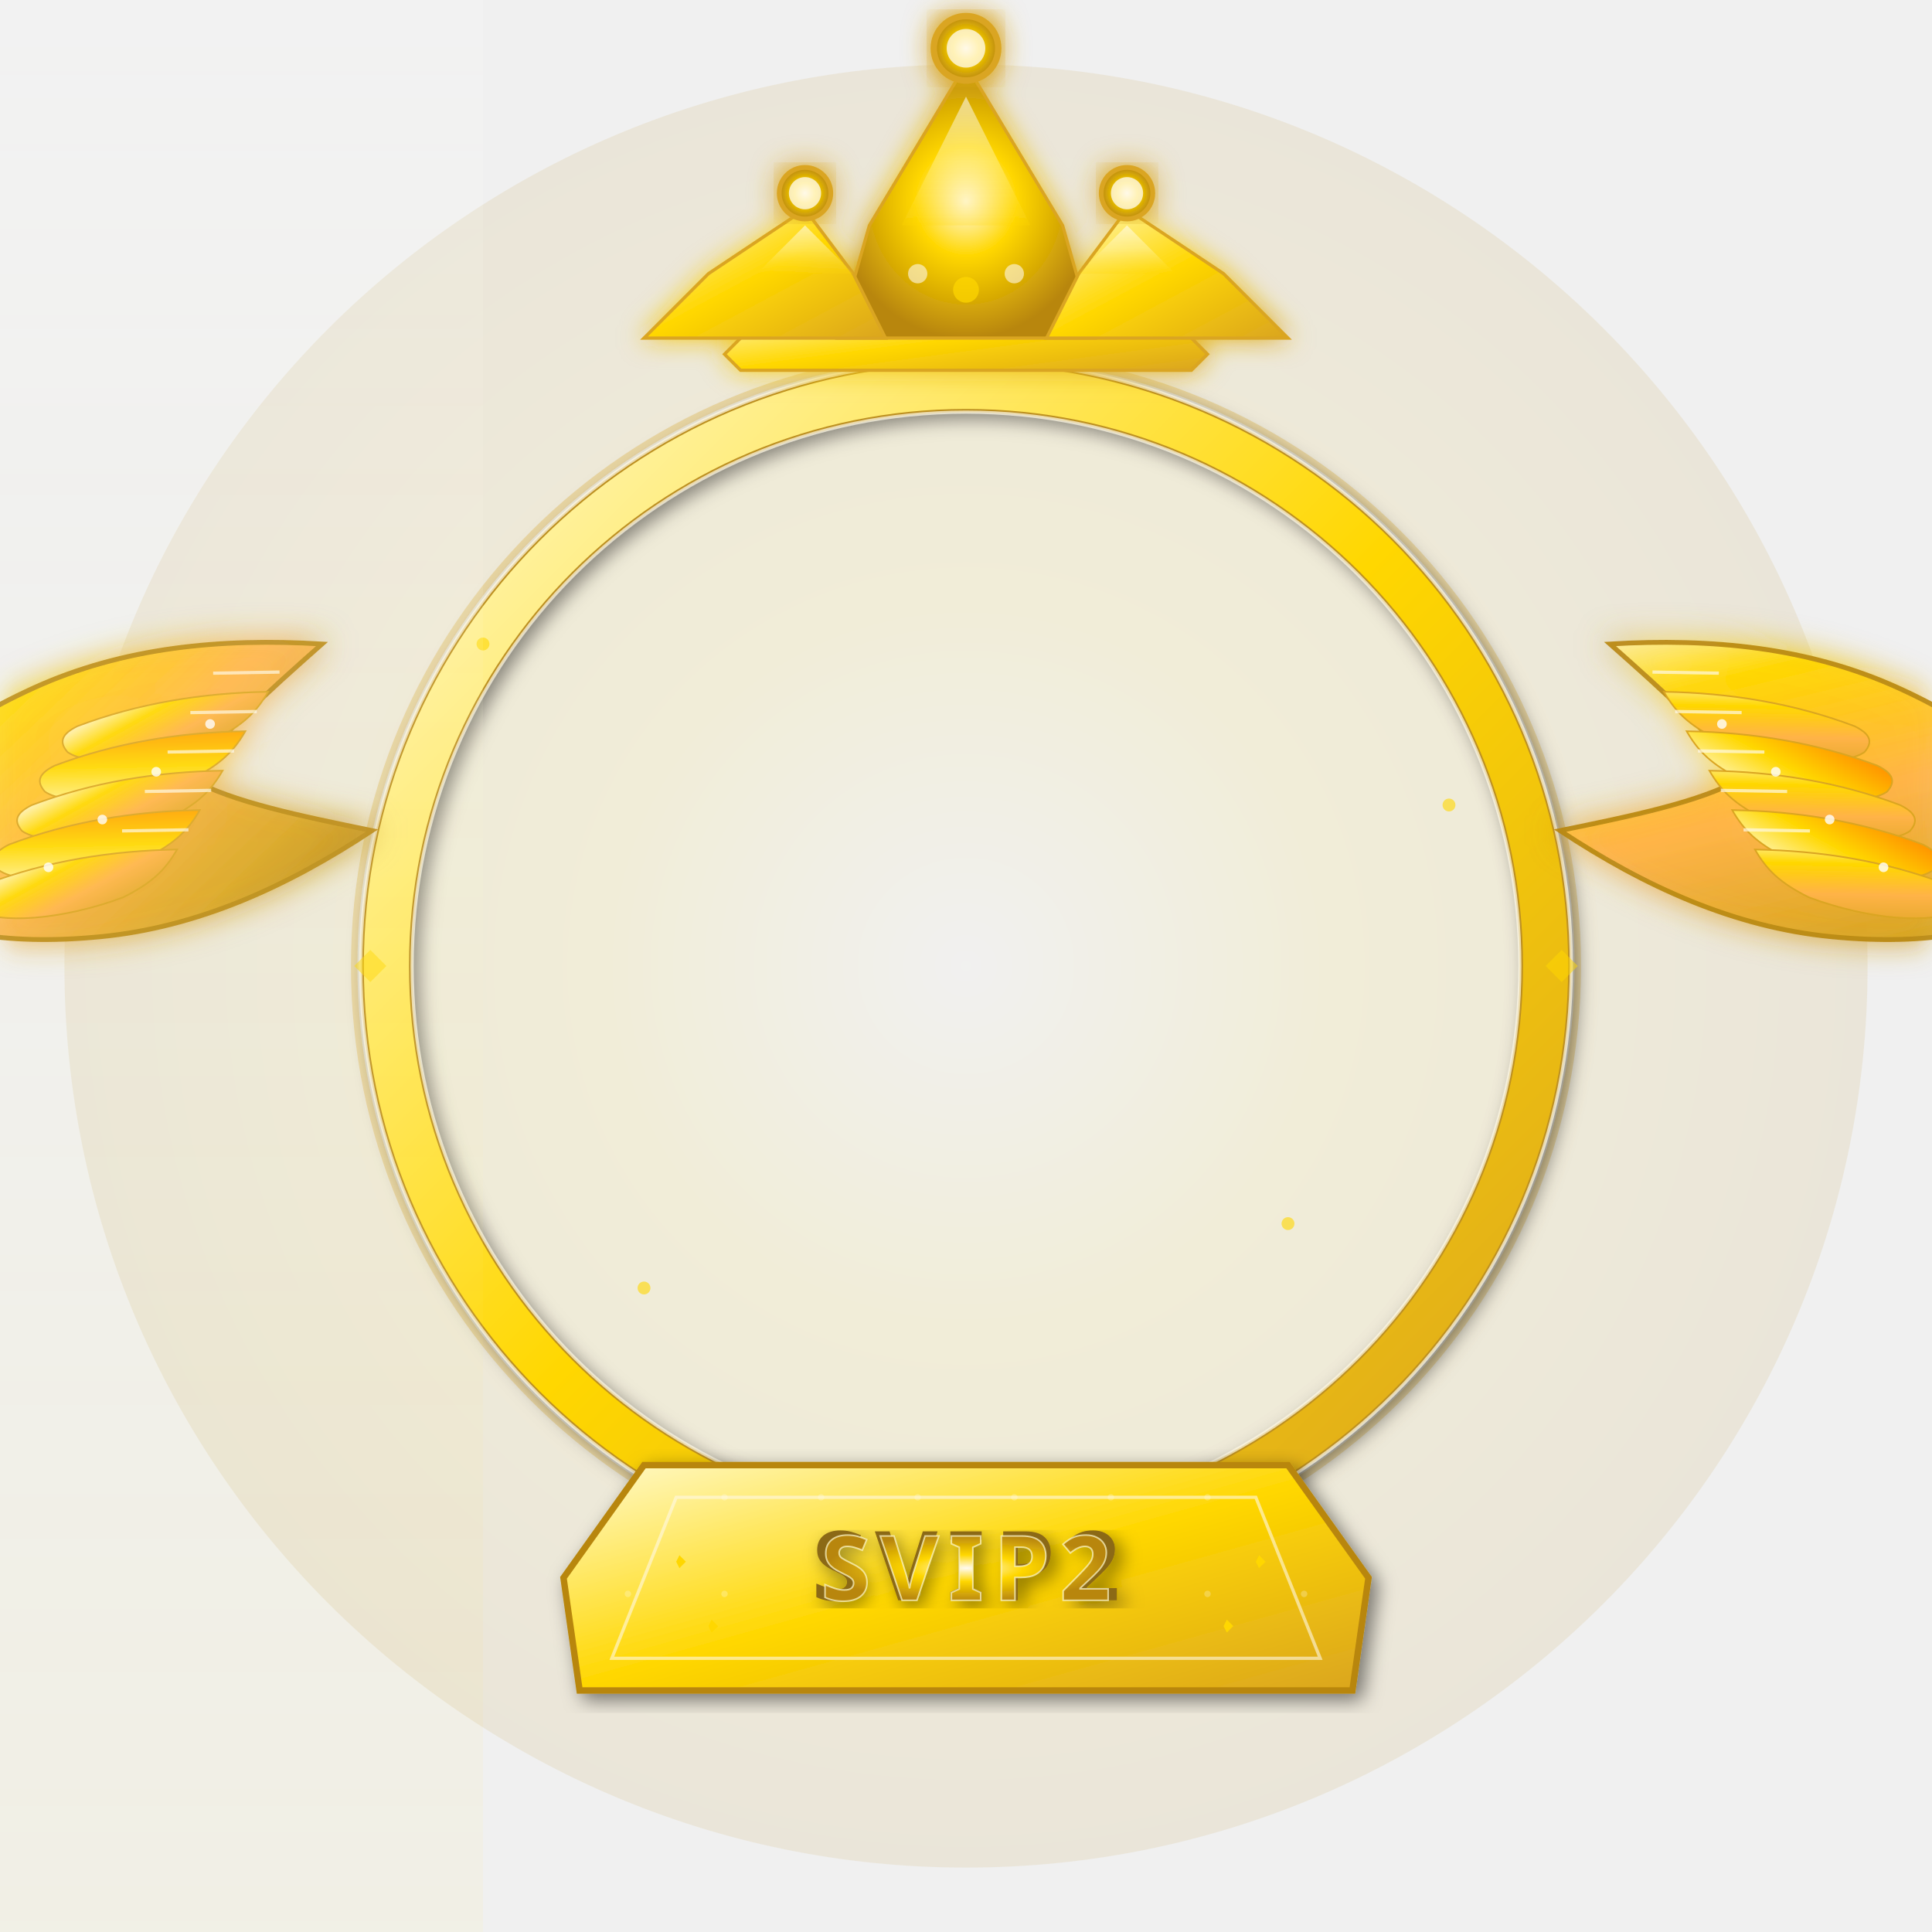
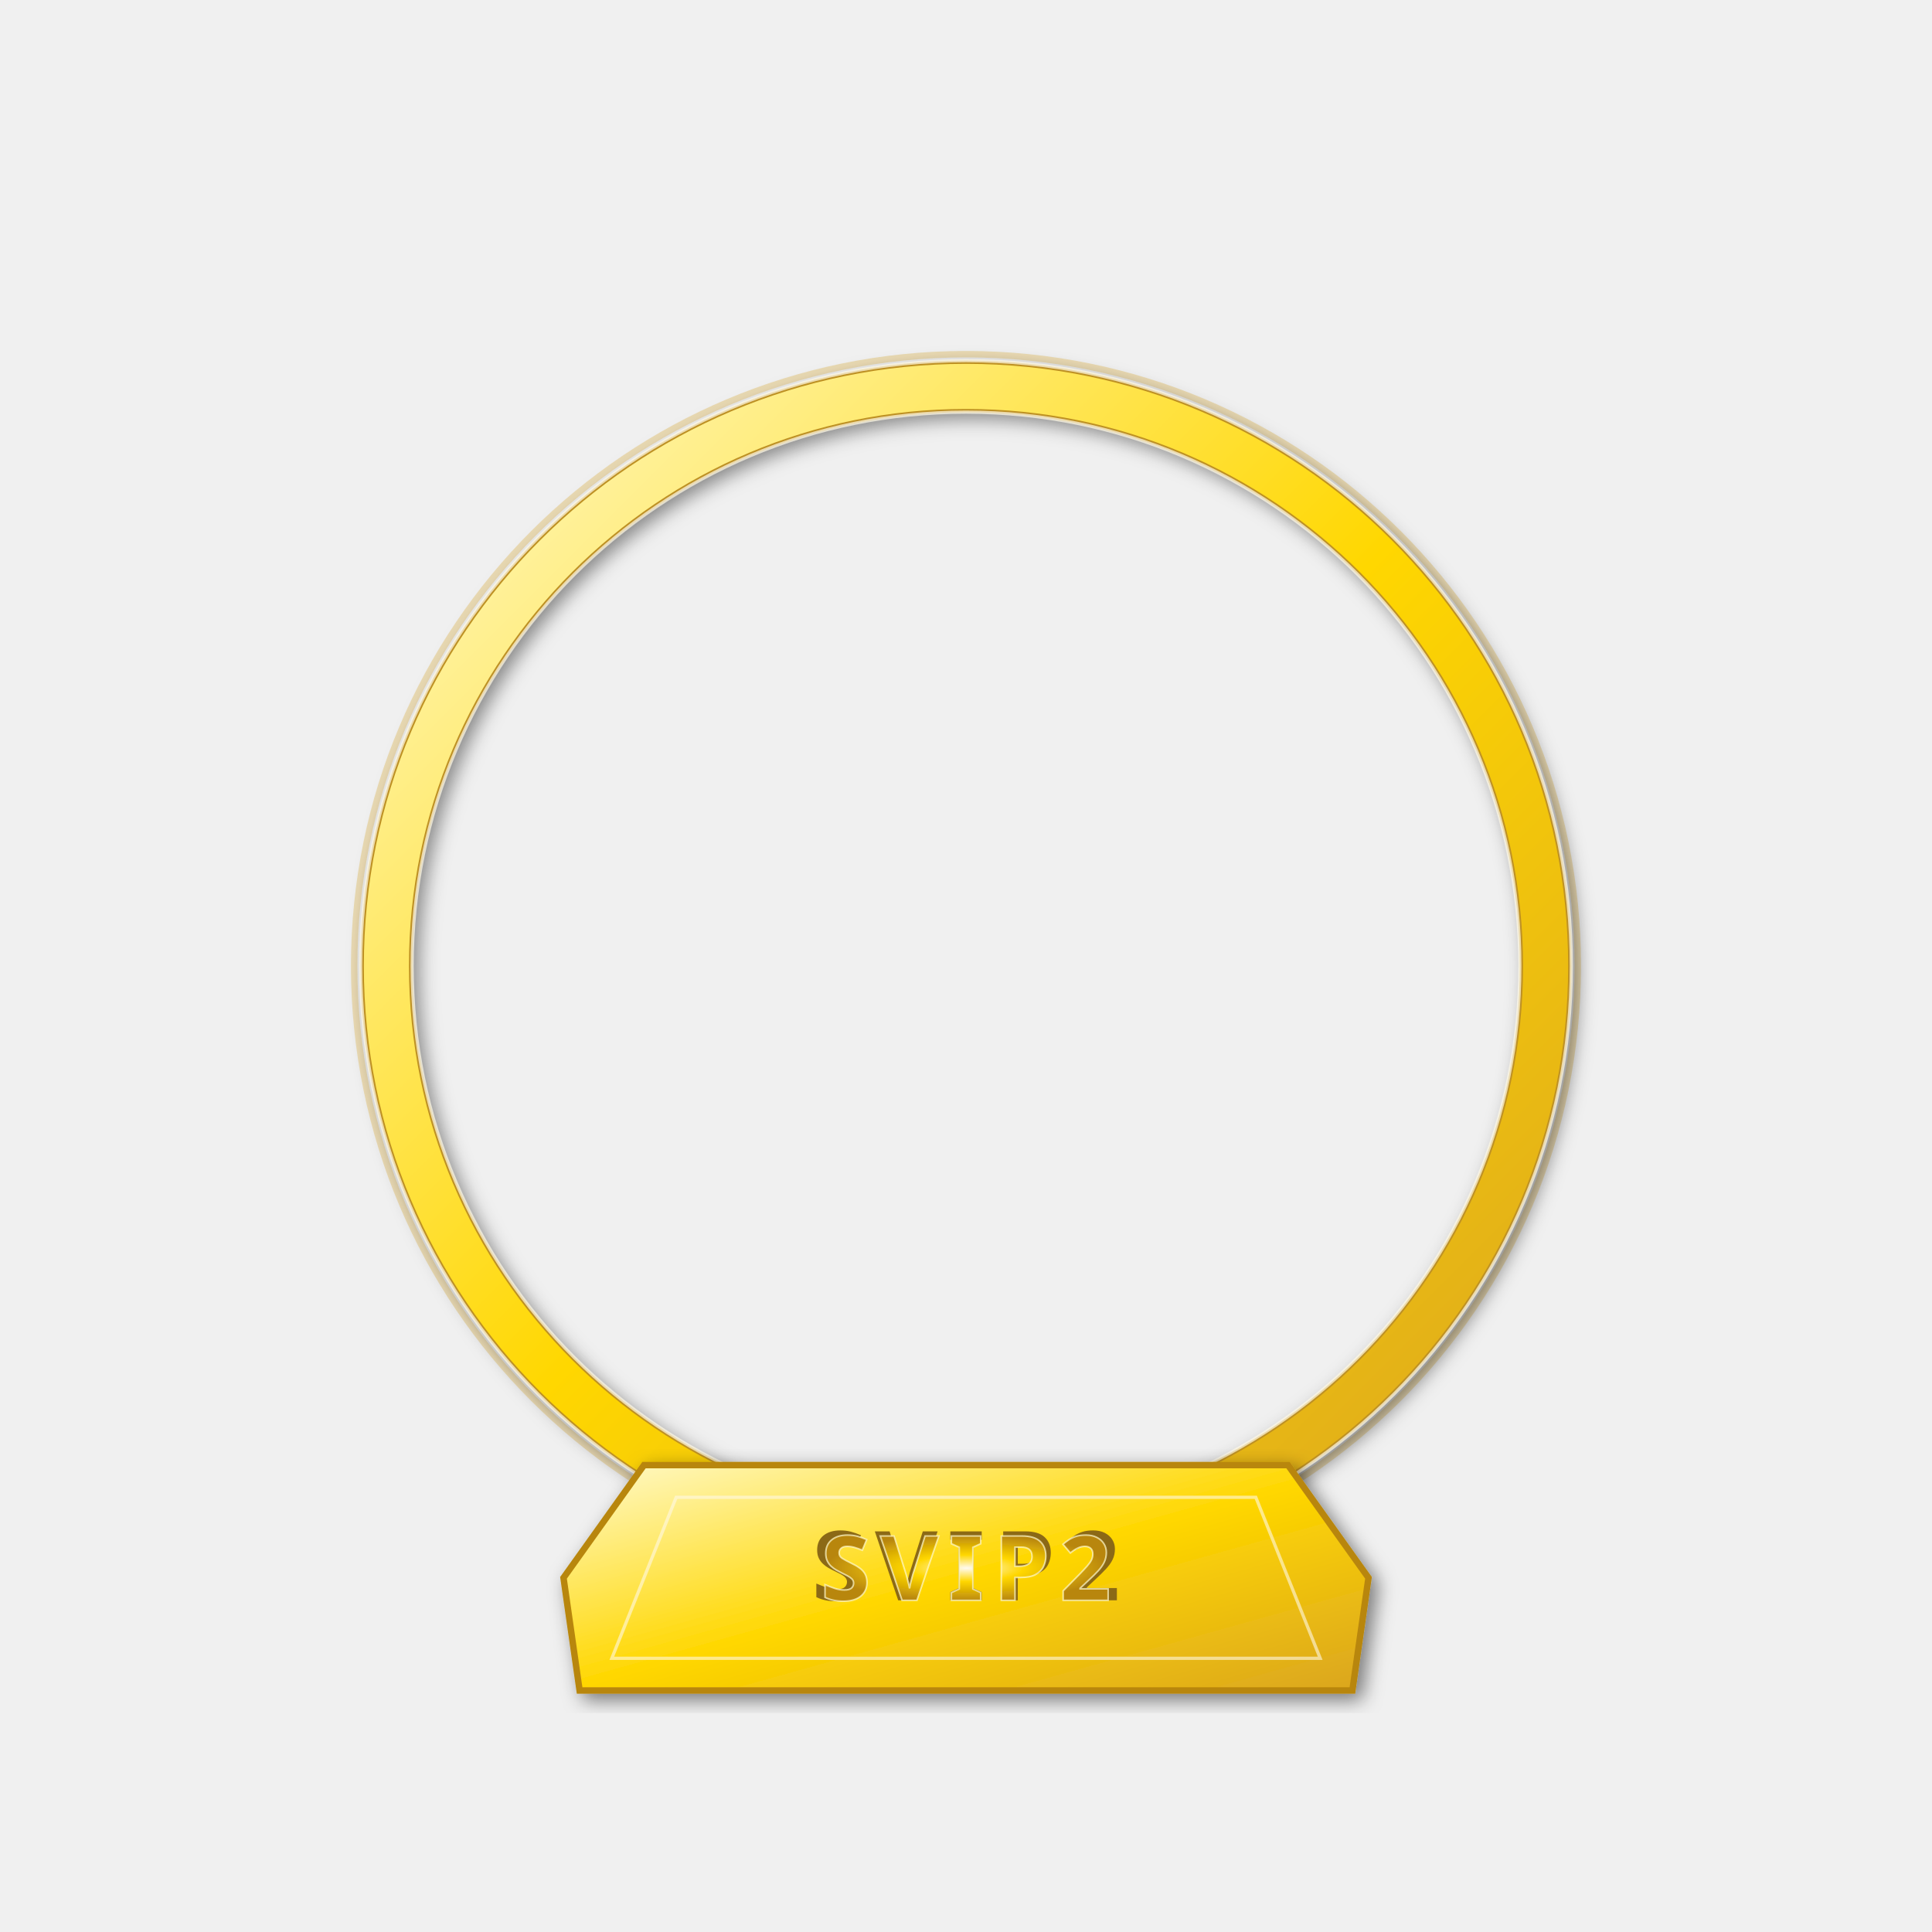
<svg xmlns="http://www.w3.org/2000/svg" width="600" height="600" viewBox="0 0 600 600" fill="none">
  <defs>
    <linearGradient id="goldGradient1" x1="0" y1="0" x2="1" y2="1">
      <stop offset="0%" stop-color="#fffacd" />
      <stop offset="50%" stop-color="#ffd700" />
      <stop offset="100%" stop-color="#daa520" />
    </linearGradient>
    <radialGradient id="goldRadial" cx="50%" cy="50%" r="50%">
      <stop offset="0%" stop-color="#fffaf0" />
      <stop offset="40%" stop-color="#ffd700" />
      <stop offset="100%" stop-color="#b8860b" />
    </radialGradient>
-     <linearGradient id="goldShine" x1="0" y1="0" x2="0" y2="1">
-       <stop offset="0%" stop-color="#ffffff" stop-opacity="0.8" />
-       <stop offset="50%" stop-color="#fffacd" stop-opacity="0.5" />
-       <stop offset="100%" stop-color="#ffd700" stop-opacity="0.3" />
-     </linearGradient>
-     <linearGradient id="goldWingGrad1" x1="0" y1="0" x2="1" y2="1">
-       <stop offset="0%" stop-color="#fff9e6" />
-       <stop offset="30%" stop-color="#ffd700" />
-       <stop offset="60%" stop-color="#ffb347" />
-       <stop offset="100%" stop-color="#daa520" />
-     </linearGradient>
-     <linearGradient id="goldWingGrad2" x1="0" y1="1" x2="1" y2="0">
-       <stop offset="0%" stop-color="#fffacd" />
-       <stop offset="50%" stop-color="#ffd700" />
-       <stop offset="100%" stop-color="#ff8c00" />
-     </linearGradient>
-     <linearGradient id="featherGrad" x1="0" y1="0" x2="1" y2="1">
-       <stop offset="0%" stop-color="#fffaf0" />
-       <stop offset="20%" stop-color="#ffd700" />
-       <stop offset="50%" stop-color="#ffb347" />
-       <stop offset="80%" stop-color="#daa520" />
-       <stop offset="100%" stop-color="#b8860b" />
-     </linearGradient>
-     <filter id="glow">
-       <feGaussianBlur stdDeviation="4" result="coloredBlur" />
-       <feMerge>
-         <feMergeNode in="coloredBlur" />
-         <feMergeNode in="SourceGraphic" />
-       </feMerge>
-     </filter>
    <filter id="shadow">
      <feGaussianBlur in="SourceAlpha" stdDeviation="3" />
      <feOffset dx="2" dy="2" result="offsetblur" />
      <feComponentTransfer>
        <feFuncA type="linear" slope="0.5" />
      </feComponentTransfer>
      <feMerge>
        <feMergeNode />
        <feMergeNode in="SourceGraphic" />
      </feMerge>
    </filter>
-     <filter id="goldGlow">
-       <feGaussianBlur stdDeviation="5" result="coloredBlur" />
-       <feMerge>
-         <feMergeNode in="coloredBlur" />
-         <feMergeNode in="SourceGraphic" />
-       </feMerge>
-     </filter>
    <pattern id="ornament" x="0" y="0" width="20" height="20" patternUnits="userSpaceOnUse">
      <circle cx="10" cy="10" r="2" fill="#daa520" opacity="0.3" />
      <circle cx="0" cy="0" r="1" fill="#ffd700" opacity="0.5" />
      <circle cx="20" cy="20" r="1" fill="#ffd700" opacity="0.5" />
    </pattern>
-     <pattern id="sparkle" x="0" y="0" width="30" height="30" patternUnits="userSpaceOnUse">
-       <circle cx="15" cy="15" r="1" fill="#ffffff" opacity="0.8">
-         <animate attributeName="r" values="1;3;1" dur="2s" repeatCount="indefinite" />
-       </circle>
-     </pattern>
  </defs>
-   <ellipse cx="300" cy="300" rx="280" ry="280" fill="url(#goldRadial)" opacity="0.1" />
  <circle cx="300" cy="300" r="190" fill="none" stroke="#daa520" stroke-width="2" opacity="0.3" />
  <circle cx="300" cy="300" r="180" fill="none" stroke="#b8860b" stroke-width="16" filter="url(#shadow)" opacity="0.9" />
  <circle cx="300" cy="300" r="180" fill="none" stroke="url(#goldGradient1)" stroke-width="14" />
  <circle cx="300" cy="300" r="172" fill="none" stroke="#fff9e6" stroke-width="1" opacity="0.7" />
  <circle cx="300" cy="300" r="188" fill="none" stroke="#fff9e6" stroke-width="1" opacity="0.7" />
-   <g opacity="0.5">
-     <path d="M300,110 L305,105 L310,110 L305,115 Z" fill="#ffd700" />
-     <path d="M300,490 L305,485 L310,490 L305,495 Z" fill="#ffd700" />
-     <path d="M110,300 L115,295 L120,300 L115,305 Z" fill="#ffd700" />
-     <path d="M480,300 L485,295 L490,300 L485,305 Z" fill="#ffd700" />
-   </g>
-   <g filter="url(#glow)">
-     <path d="M240,95 L360,95 L375,110 L370,115 L230,115 L225,110 Z" fill="url(#goldGradient1)" stroke="#daa520" stroke-width="1" />
-     <rect x="240" y="100" width="120" height="5" fill="url(#ornament)" />
-     <path d="M300,20 L270,70 L260,105 L340,105 L330,70 Z" fill="url(#goldRadial)" stroke="#daa520" stroke-width="1" />
-     <path d="M300,30 L280,70 L320,70 Z" fill="url(#goldShine)" opacity="0.7" />
-     <path d="M250,65 L220,85 L200,105 L275,105 L265,85 Z" fill="url(#goldGradient1)" stroke="#daa520" stroke-width="1" />
-     <path d="M250,70 L235,85 L265,85 Z" fill="url(#goldShine)" opacity="0.7" />
-     <path d="M350,65 L380,85 L400,105 L325,105 L335,85 Z" fill="url(#goldGradient1)" stroke="#daa520" stroke-width="1" />
-     <path d="M350,70 L365,85 L335,85 Z" fill="url(#goldShine)" opacity="0.7" />
-     <circle cx="300" cy="15" r="10" fill="url(#goldRadial)" stroke="#daa520" stroke-width="2" filter="url(#glow)" />
-     <circle cx="300" cy="15" r="6" fill="#fff9e6" opacity="0.8" />
-     <circle cx="250" cy="60" r="8" fill="url(#goldRadial)" stroke="#daa520" stroke-width="1.5" filter="url(#glow)" />
-     <circle cx="250" cy="60" r="5" fill="#fff9e6" opacity="0.8" />
-     <circle cx="350" cy="60" r="8" fill="url(#goldRadial)" stroke="#daa520" stroke-width="1.5" filter="url(#glow)" />
-     <circle cx="350" cy="60" r="5" fill="#fff9e6" opacity="0.8" />
-     <circle cx="285" cy="85" r="3" fill="#fff9e6" opacity="0.6" />
-     <circle cx="315" cy="85" r="3" fill="#fff9e6" opacity="0.6" />
-     <circle cx="300" cy="90" r="4" fill="#ffd700" opacity="0.7" />
-   </g>
-   <g transform="translate(100,200)" filter="url(#goldGlow)">
-     <g transform="rotate(-15)">
-       <path d="M 0,0 C -30,-10 -60,-15 -90,-10 C -120,-5 -140,5 -150,20 C -155,28 -155,35 -150,42                       C -140,55 -120,65 -90,70 C -60,75 -30,70 0,60                       C -20,50 -40,40 -50,30 C -40,20 -20,10 0,0 Z" fill="url(#featherGrad)" stroke="#b8860b" stroke-width="1.5" opacity="0.9" />
-       <path d="M -20,10 C -40,5 -60,3 -80,5 C -85,6 -87,8 -85,12 C -80,18 -60,22 -40,20 C -30,18 -25,15 -20,10 Z" fill="url(#goldWingGrad1)" stroke="#daa520" stroke-width="0.5" />
-       <path d="M -30,20 C -50,15 -70,13 -90,15 C -95,16 -97,18 -95,22 C -90,28 -70,32 -50,30 C -40,28 -35,25 -30,20 Z" fill="url(#goldWingGrad2)" stroke="#daa520" stroke-width="0.5" />
-       <path d="M -40,30 C -60,25 -80,23 -100,25 C -105,26 -107,28 -105,32 C -100,38 -80,42 -60,40 C -50,38 -45,35 -40,30 Z" fill="url(#goldWingGrad1)" stroke="#daa520" stroke-width="0.5" />
-       <path d="M -50,40 C -70,35 -90,33 -110,35 C -115,36 -117,38 -115,42 C -110,48 -90,52 -70,50 C -60,48 -55,45 -50,40 Z" fill="url(#goldWingGrad2)" stroke="#daa520" stroke-width="0.5" />
-       <path d="M -60,50 C -80,45 -100,43 -120,45 C -125,46 -127,48 -125,52 C -120,58 -100,62 -80,60 C -70,58 -65,55 -60,50 Z" fill="url(#goldWingGrad1)" stroke="#daa520" stroke-width="0.5" />
-       <g opacity="0.7">
-         <path d="M -15,5 L -35,0" stroke="#fff9e6" stroke-width="1" />
-         <path d="M -25,15 L -45,10" stroke="#fff9e6" stroke-width="1" />
-         <path d="M -35,25 L -55,20" stroke="#fff9e6" stroke-width="1" />
-         <path d="M -45,35 L -65,30" stroke="#fff9e6" stroke-width="1" />
-         <path d="M -55,45 L -75,40" stroke="#fff9e6" stroke-width="1" />
-       </g>
-       <circle cx="-40" cy="15" r="1.5" fill="#ffffff" opacity="0.8" />
-       <circle cx="-60" cy="25" r="1.5" fill="#ffffff" opacity="0.8" />
-       <circle cx="-80" cy="35" r="1.5" fill="#ffffff" opacity="0.8" />
-       <circle cx="-100" cy="45" r="1.5" fill="#ffffff" opacity="0.8" />
-       <animateTransform attributeName="transform" attributeType="XML" type="rotate" values="-15;-5;-15" dur="4s" repeatCount="indefinite" />
-     </g>
-   </g>
-   <g transform="translate(500,200)" filter="url(#goldGlow)">
-     <g transform="rotate(15)">
-       <path d="M 0,0 C 30,-10 60,-15 90,-10 C 120,-5 140,5 150,20 C 155,28 155,35 150,42                       C 140,55 120,65 90,70 C 60,75 30,70 0,60                       C 20,50 40,40 50,30 C 40,20 20,10 0,0 Z" fill="url(#featherGrad)" stroke="#b8860b" stroke-width="1.5" opacity="0.9" />
-       <path d="M 20,10 C 40,5 60,3 80,5 C 85,6 87,8 85,12 C 80,18 60,22 40,20 C 30,18 25,15 20,10 Z" fill="url(#goldWingGrad1)" stroke="#daa520" stroke-width="0.5" />
-       <path d="M 30,20 C 50,15 70,13 90,15 C 95,16 97,18 95,22 C 90,28 70,32 50,30 C 40,28 35,25 30,20 Z" fill="url(#goldWingGrad2)" stroke="#daa520" stroke-width="0.5" />
-       <path d="M 40,30 C 60,25 80,23 100,25 C 105,26 107,28 105,32 C 100,38 80,42 60,40 C 50,38 45,35 40,30 Z" fill="url(#goldWingGrad1)" stroke="#daa520" stroke-width="0.5" />
-       <path d="M 50,40 C 70,35 90,33 110,35 C 115,36 117,38 115,42 C 110,48 90,52 70,50 C 60,48 55,45 50,40 Z" fill="url(#goldWingGrad2)" stroke="#daa520" stroke-width="0.5" />
-       <path d="M 60,50 C 80,45 100,43 120,45 C 125,46 127,48 125,52 C 120,58 100,62 80,60 C 70,58 65,55 60,50 Z" fill="url(#goldWingGrad1)" stroke="#daa520" stroke-width="0.5" />
-       <g opacity="0.7">
-         <path d="M 15,5 L 35,0" stroke="#fff9e6" stroke-width="1" />
-         <path d="M 25,15 L 45,10" stroke="#fff9e6" stroke-width="1" />
-         <path d="M 35,25 L 55,20" stroke="#fff9e6" stroke-width="1" />
-         <path d="M 45,35 L 65,30" stroke="#fff9e6" stroke-width="1" />
-         <path d="M 55,45 L 75,40" stroke="#fff9e6" stroke-width="1" />
-       </g>
-       <circle cx="40" cy="15" r="1.5" fill="#ffffff" opacity="0.8" />
-       <circle cx="60" cy="25" r="1.5" fill="#ffffff" opacity="0.8" />
-       <circle cx="80" cy="35" r="1.5" fill="#ffffff" opacity="0.8" />
-       <circle cx="100" cy="45" r="1.5" fill="#ffffff" opacity="0.8" />
-       <animateTransform attributeName="transform" attributeType="XML" type="rotate" values="15;5;15" dur="4s" repeatCount="indefinite" />
-     </g>
-   </g>
  <g filter="url(#shadow)">
    <path d="M200,455 L400,455 L425,490 L420,525 L180,525 L175,490 Z" fill="url(#goldGradient1)" stroke="#b8860b" stroke-width="2" />
-     <path d="M205,460 L395,460 L415,520 L185,520 Z" fill="url(#sparkle)" opacity="0.3" />
    <path d="M210,465 L390,465 L410,515 L190,515 Z" fill="none" stroke="#fff9e6" stroke-width="1" opacity="0.6" />
-     <text x="300" y="497" text-anchor="middle" fill="#8b6914" font-size="30" font-family="Arial Black" font-weight="bold" letter-spacing="3" filter="url(#shadow)">SVIP2</text>
+     <text x="300" y="497" text-anchor="middle" fill="#8b6914" font-size="30" font-family="Arial Black" font-weight="bold" letter-spacing="3">SVIP2</text>
    <text x="300" y="497" text-anchor="middle" fill="url(#goldRadial)" font-size="28" font-family="Arial Black" font-weight="bold" letter-spacing="3">SVIP2</text>
    <text x="300" y="497" text-anchor="middle" fill="none" stroke="#fffacd" stroke-width="0.5" font-size="28" font-family="Arial Black" font-weight="bold" letter-spacing="3" opacity="0.7">SVIP2</text>
-     <g fill="#ffd700">
-       <path d="M 210,485 L211,487 L213,485 L211,483 Z" />
-       <path d="M 390,485 L391,487 L393,485 L391,483 Z" />
-       <path d="M 220,505 L221,507 L223,505 L221,503 Z" />
-       <path d="M 380,505 L381,507 L383,505 L381,503 Z" />
-     </g>
  </g>
-   <g opacity="0.6">
-     <circle cx="150" cy="200" r="2" fill="#ffd700">
-       <animate attributeName="cy" values="200;150;200" dur="3s" repeatCount="indefinite" />
-       <animate attributeName="opacity" values="0;1;0" dur="3s" repeatCount="indefinite" />
-     </circle>
-     <circle cx="450" cy="250" r="2" fill="#ffd700">
-       <animate attributeName="cy" values="250;200;250" dur="3.5s" repeatCount="indefinite" />
-       <animate attributeName="opacity" values="0;1;0" dur="3.5s" repeatCount="indefinite" />
-     </circle>
-     <circle cx="200" cy="400" r="2" fill="#ffd700">
-       <animate attributeName="cy" values="400;350;400" dur="4s" repeatCount="indefinite" />
-       <animate attributeName="opacity" values="0;1;0" dur="4s" repeatCount="indefinite" />
-     </circle>
-     <circle cx="400" cy="380" r="2" fill="#ffd700">
-       <animate attributeName="cy" values="380;330;380" dur="3.2s" repeatCount="indefinite" />
-       <animate attributeName="opacity" values="0;1;0" dur="3.2s" repeatCount="indefinite" />
-     </circle>
-   </g>
-   <rect x="0" y="0" width="150" height="600" fill="url(#goldShine)" opacity="0.15">
-     <animateTransform attributeName="transform" type="translate" from="-150 0" to="750 0" dur="4s" repeatCount="indefinite" />
-   </rect>
</svg>
